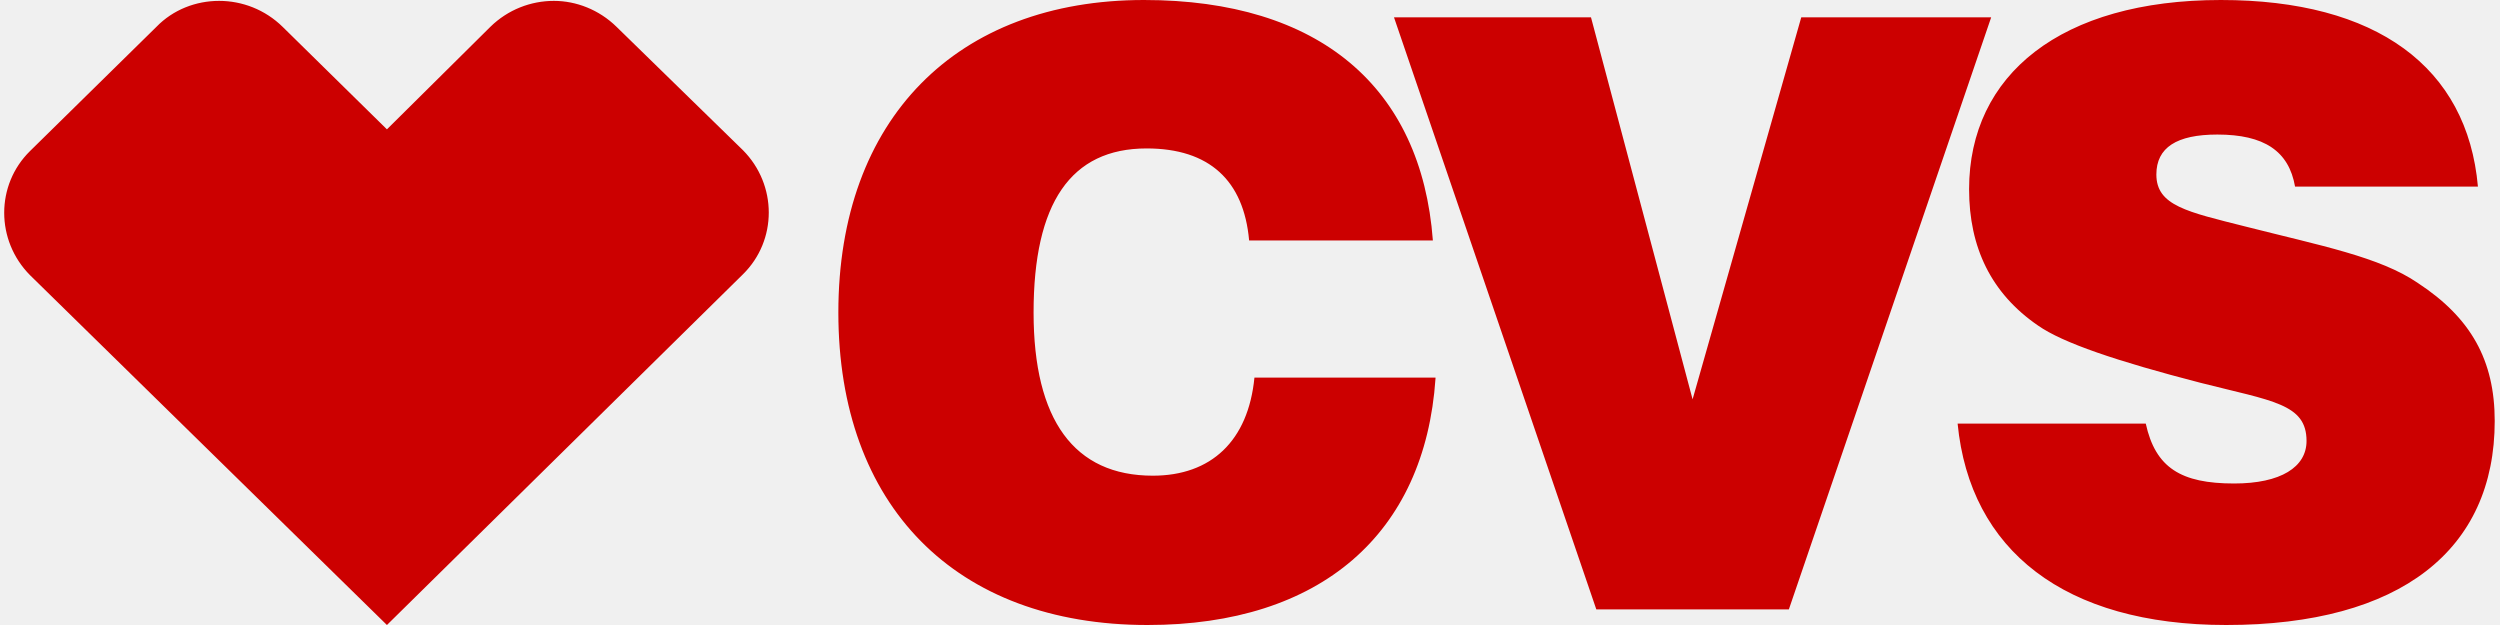
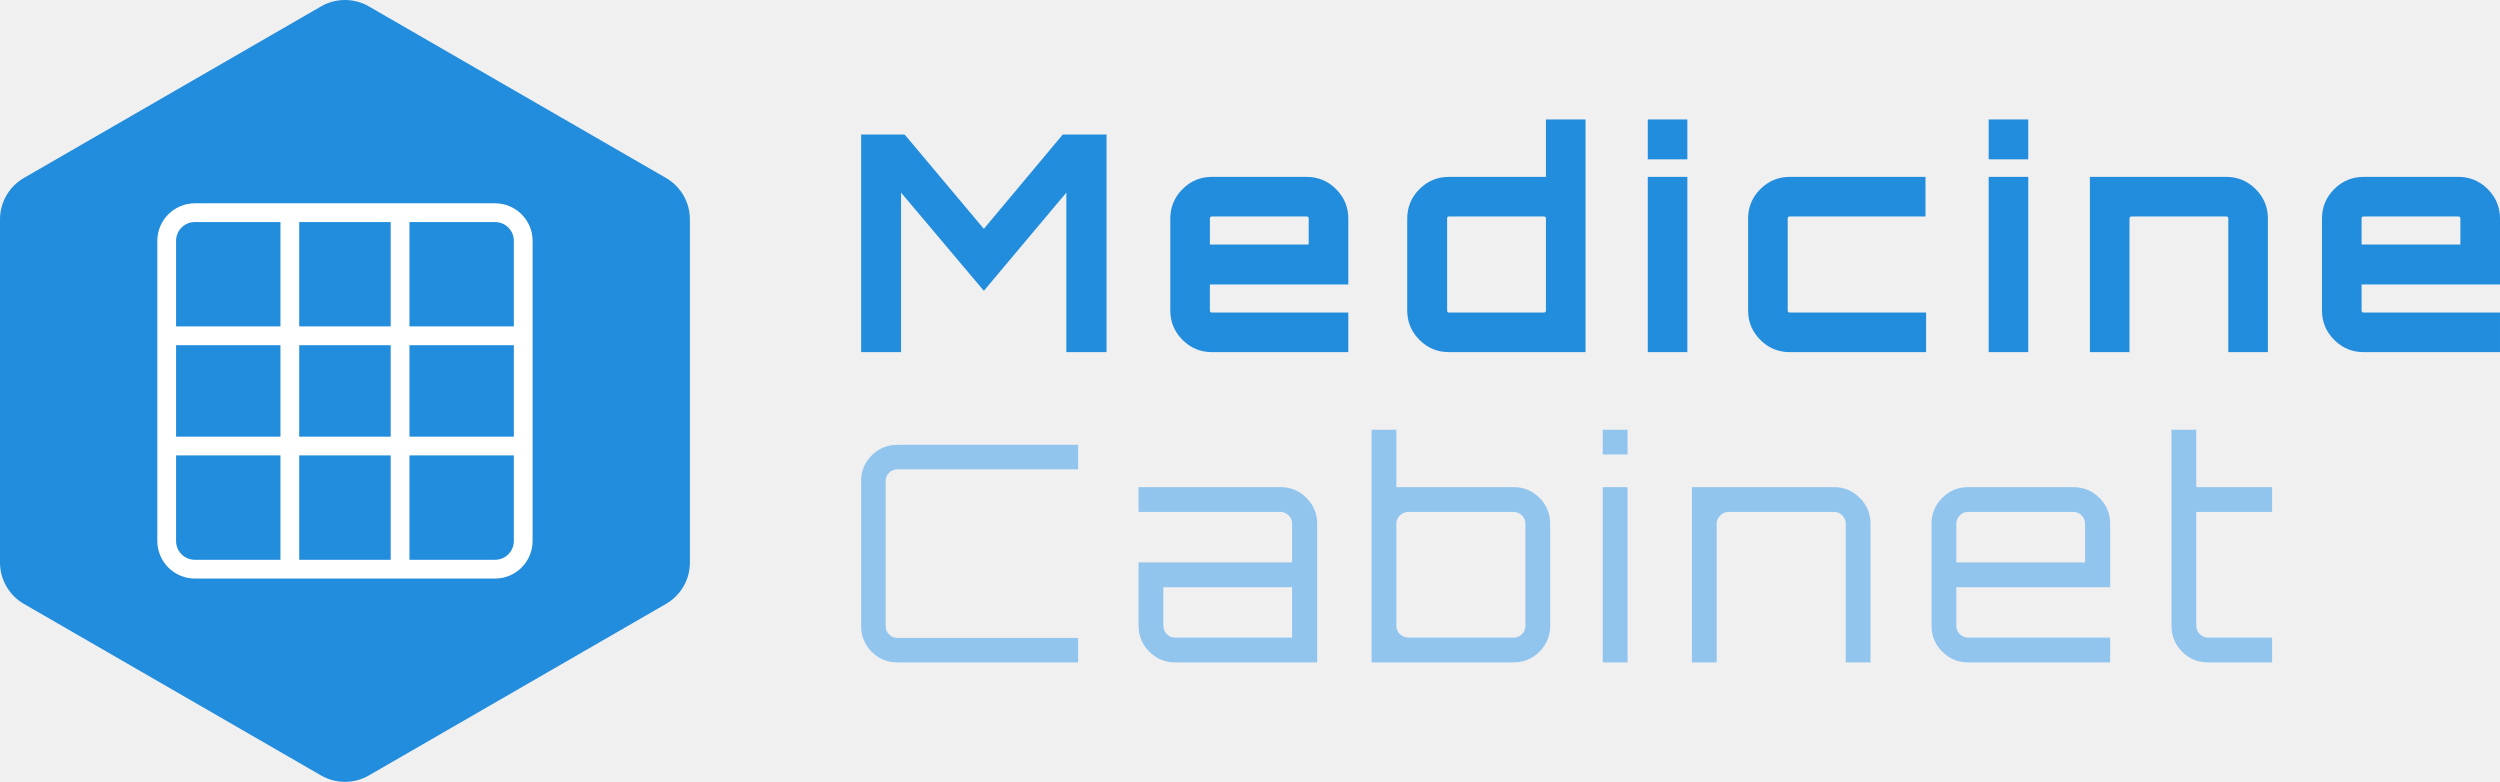
- <svg xmlns="http://www.w3.org/2000/svg" width="88" height="22" viewBox="0 0 88 22" fill="none">
-   <path d="M75.531 14.911C75.873 16.469 76.775 17.019 78.64 17.019C80.288 17.019 81.19 16.439 81.19 15.522C81.19 14.208 79.978 14.117 77.459 13.475C74.505 12.711 72.608 12.069 71.737 11.458C70.089 10.328 69.312 8.708 69.312 6.661C69.312 2.628 72.546 0 78.174 0C83.647 0 86.85 2.353 87.223 6.569H80.786C80.568 5.317 79.698 4.736 78.05 4.736C76.619 4.736 75.904 5.194 75.904 6.142C75.904 7.242 76.992 7.456 79.045 7.975C81.688 8.647 83.771 9.044 85.108 9.961C86.974 11.183 87.814 12.681 87.814 14.819C87.814 19.342 84.517 22 78.361 22C72.67 22 69.343 19.372 68.908 14.911H75.531ZM50.53 13.322C50.157 18.792 46.488 22 40.393 22C33.614 22 29.51 17.783 29.51 11C29.51 4.186 33.676 0 40.269 0C46.426 0 50.033 3.056 50.437 8.464H43.969C43.782 6.356 42.57 5.225 40.362 5.225C37.688 5.225 36.382 7.15 36.382 11C36.382 14.789 37.812 16.744 40.58 16.744C42.632 16.744 43.938 15.522 44.156 13.292H50.53V13.322ZM49.069 0.611H56.003L59.579 14.056L63.404 0.611H70.089L62.968 21.45H56.19L49.069 0.611ZM7.712 0.031C6.903 0.031 6.095 0.336 5.504 0.947L1.057 5.317C-0.155 6.508 -0.155 8.464 1.057 9.686L13.62 22L26.151 9.656C27.364 8.464 27.364 6.508 26.151 5.286L21.705 0.947C21.083 0.336 20.274 0.031 19.497 0.031C18.689 0.031 17.88 0.336 17.258 0.947L13.62 4.553L9.951 0.947C9.329 0.336 8.52 0.031 7.712 0.031Z" fill="#CC0000" />
+ <svg xmlns="http://www.w3.org/2000/svg" viewBox="0 0 300 93.823" overflow="visible">
+   <path d="m44.262.768 35.659 20.588a5.736 5.736 0 0 1 2.867 4.967V67.5a5.736 5.736 0 0 1-2.867 4.967L44.262 93.054a5.736 5.736 0 0 1-5.736 0L2.868 72.466A5.736 5.736 0 0 1 0 67.499V26.323a5.736 5.736 0 0 1 2.868-4.967L38.526.768a5.736 5.736 0 0 1 5.736 0z" class="4jedHcbU0X" fill="#228cdd" />
+   <path d="M59.409 24.394H23.38a4.517 4.517 0 0 0-4.503 4.503v36.028a4.517 4.517 0 0 0 4.503 4.503H59.41a4.517 4.517 0 0 0 4.503-4.503V28.897a4.517 4.517 0 0 0-4.503-4.503zm0 2.251c1.24 0 2.252 1.01 2.252 2.252v10.272H49.135V26.645H59.41zM35.906 41.422h10.978V52.4H35.906V41.422zm-14.778 0h12.526V52.4H21.128V41.422zm28.007 0h12.526V52.4H49.135V41.422zM35.906 26.645h10.978v12.526H35.906V26.645zm-12.526 0h10.274V39.17H21.128V28.897a2.255 2.255 0 0 1 2.252-2.252zm0 40.531a2.255 2.255 0 0 1-2.252-2.251V54.65h12.526v12.525H23.38zm12.526-12.525h10.978v12.525H35.906V54.651zM59.41 67.176H49.135V54.651h12.526v10.274a2.255 2.255 0 0 1-2.252 2.251z" fill-rule="evenodd" class="s444b1MTM4" fill="#fff" />
+   <path d="m118.062 27.462-9.501-11.315h-5.223v26.11h4.787V23.11l9.937 11.786 9.9-11.786v19.147h4.823v-26.11h-5.258Zm38.73-6.238H145.44c-1.378 0-2.557.49-3.536 1.469-.979.979-1.468 2.158-1.468 3.536v11.024c0 1.378.49 2.556 1.468 3.536.98.979 2.158 1.468 3.536 1.468h16.355v-4.75h-16.355c-.17 0-.254-.085-.254-.254v-3.119h16.61V26.23c0-1.378-.49-2.557-1.47-3.536-.979-.98-2.157-1.469-3.535-1.469Zm-11.605 8.123V26.23c0-.17.085-.254.254-.254h11.35c.17 0 .254.084.254.254v3.118Zm40.326-15.013v6.89h-11.641c-1.378 0-2.557.49-3.536 1.469-.979.979-1.468 2.158-1.468 3.536v11.024c0 1.378.49 2.556 1.468 3.536.98.979 2.158 1.468 3.536 1.468h16.391V14.334Zm-11.641 23.173c-.145 0-.218-.085-.218-.254V26.229c0-.17.073-.254.218-.254h11.387c.17 0 .254.084.254.254v11.024c0 .169-.085.254-.254.254Zm23.862 4.75h4.75V21.224h-4.75Zm0-27.923v4.787h4.75v-4.787Zm17.044 23.173c-.17 0-.254-.085-.254-.254V26.229c0-.17.085-.254.254-.254h16.282v-4.75h-16.282c-1.378 0-2.557.489-3.536 1.468-.98.979-1.469 2.158-1.469 3.536v11.024c0 1.378.49 2.556 1.469 3.536.98.979 2.158 1.468 3.536 1.468h16.355v-4.75Zm23.861 4.75h4.751V21.224h-4.75Zm0-27.923v4.787h4.751v-4.787Zm28.504 6.89h-16.355v21.033h4.75V26.23c0-.17.085-.254.254-.254h11.351c.17 0 .254.084.254.254v16.028h4.75V26.23c0-1.378-.49-2.557-1.468-3.536-.98-.98-2.158-1.469-3.536-1.469Zm27.85 0h-11.35c-1.378 0-2.557.49-3.536 1.469-.979.979-1.468 2.158-1.468 3.536v11.024c0 1.378.49 2.556 1.468 3.536.98.979 2.158 1.468 3.536 1.468h16.355v-4.75h-16.355c-.17 0-.254-.085-.254-.254v-3.119H300V26.23c0-1.378-.49-2.557-1.47-3.536-.979-.98-2.157-1.469-3.535-1.469Zm-11.604 8.123V26.23c0-.17.085-.254.254-.254h11.35c.17 0 .255.084.255.254v3.118Z" class="text" fill="#228cdd" />
+   <path d="M129.376 56.316v-2.938H107.69c-1.209 0-2.236.423-3.082 1.27-.846.846-1.27 1.873-1.27 3.082v17.407c0 1.208.424 2.236 1.27 3.082.846.846 1.873 1.27 3.082 1.27h21.686V76.55H107.69a1.36 1.36 0 0 1-.997-.417 1.36 1.36 0 0 1-.417-.997V57.73c0-.387.139-.72.417-.997a1.36 1.36 0 0 1 .997-.417Zm24.26 2.14H136.63v2.973h17.008c.386 0 .719.139.997.417.278.278.417.61.417.997v4.642h-18.422V75.1c0 1.21.429 2.243 1.287 3.1s1.892 1.288 3.1 1.288h17.045V62.843c0-1.209-.43-2.242-1.287-3.1s-1.904-1.288-3.137-1.288Zm1.415 18.059h-14.034a1.36 1.36 0 0 1-.997-.417 1.36 1.36 0 0 1-.418-.998V70.46h15.449Zm26.581-18.06h-14.07v-6.89h-2.974v27.923h17.044c1.21 0 2.243-.429 3.101-1.287s1.287-1.892 1.287-3.1V62.842c0-1.209-.429-2.242-1.287-3.1s-1.892-1.288-3.1-1.288Zm1.415 16.645c0 .387-.14.72-.417.998a1.36 1.36 0 0 1-.998.417h-12.62c-.386 0-.725-.14-1.015-.417a1.333 1.333 0 0 1-.435-.998V62.843c0-.387.145-.72.435-.997.29-.278.629-.417 1.016-.417h12.62c.386 0 .719.139.997.417.278.278.417.61.417.997Zm9.283 4.388h2.974V58.455h-2.974Zm0-27.923v2.974h2.974v-2.974Zm27.742 6.89h-17.044v21.033h2.974V62.843c0-.387.145-.72.435-.997.29-.278.629-.417 1.015-.417h12.62c.387 0 .72.139.998.417.278.278.417.61.417.997v16.645h2.973V62.843c0-1.209-.429-2.242-1.287-3.1s-1.892-1.288-3.1-1.288Zm28.721 0h-12.62c-1.208 0-2.242.43-3.1 1.288s-1.287 1.891-1.287 3.1V75.1c0 1.21.429 2.243 1.287 3.1s1.892 1.288 3.1 1.288h17.045v-2.973h-17.044a1.36 1.36 0 0 1-.998-.417 1.36 1.36 0 0 1-.417-.998V70.46h18.459v-7.616c0-1.209-.43-2.242-1.288-3.1s-1.904-1.288-3.137-1.288Zm-14.034 9.03v-4.642c0-.387.14-.72.417-.997a1.36 1.36 0 0 1 .998-.417h12.62c.386 0 .719.139.997.417.278.278.417.61.417.997v4.642Zm37.896-6.056v-2.974h-9.102v-6.89h-2.974V75.1c0 1.21.423 2.243 1.27 3.1.846.86 1.885 1.288 3.118 1.288h7.688v-2.973h-7.688a1.36 1.36 0 0 1-.997-.417 1.36 1.36 0 0 1-.417-.998V61.43Z" class="text" fill="#91c5ee" />
</svg>
